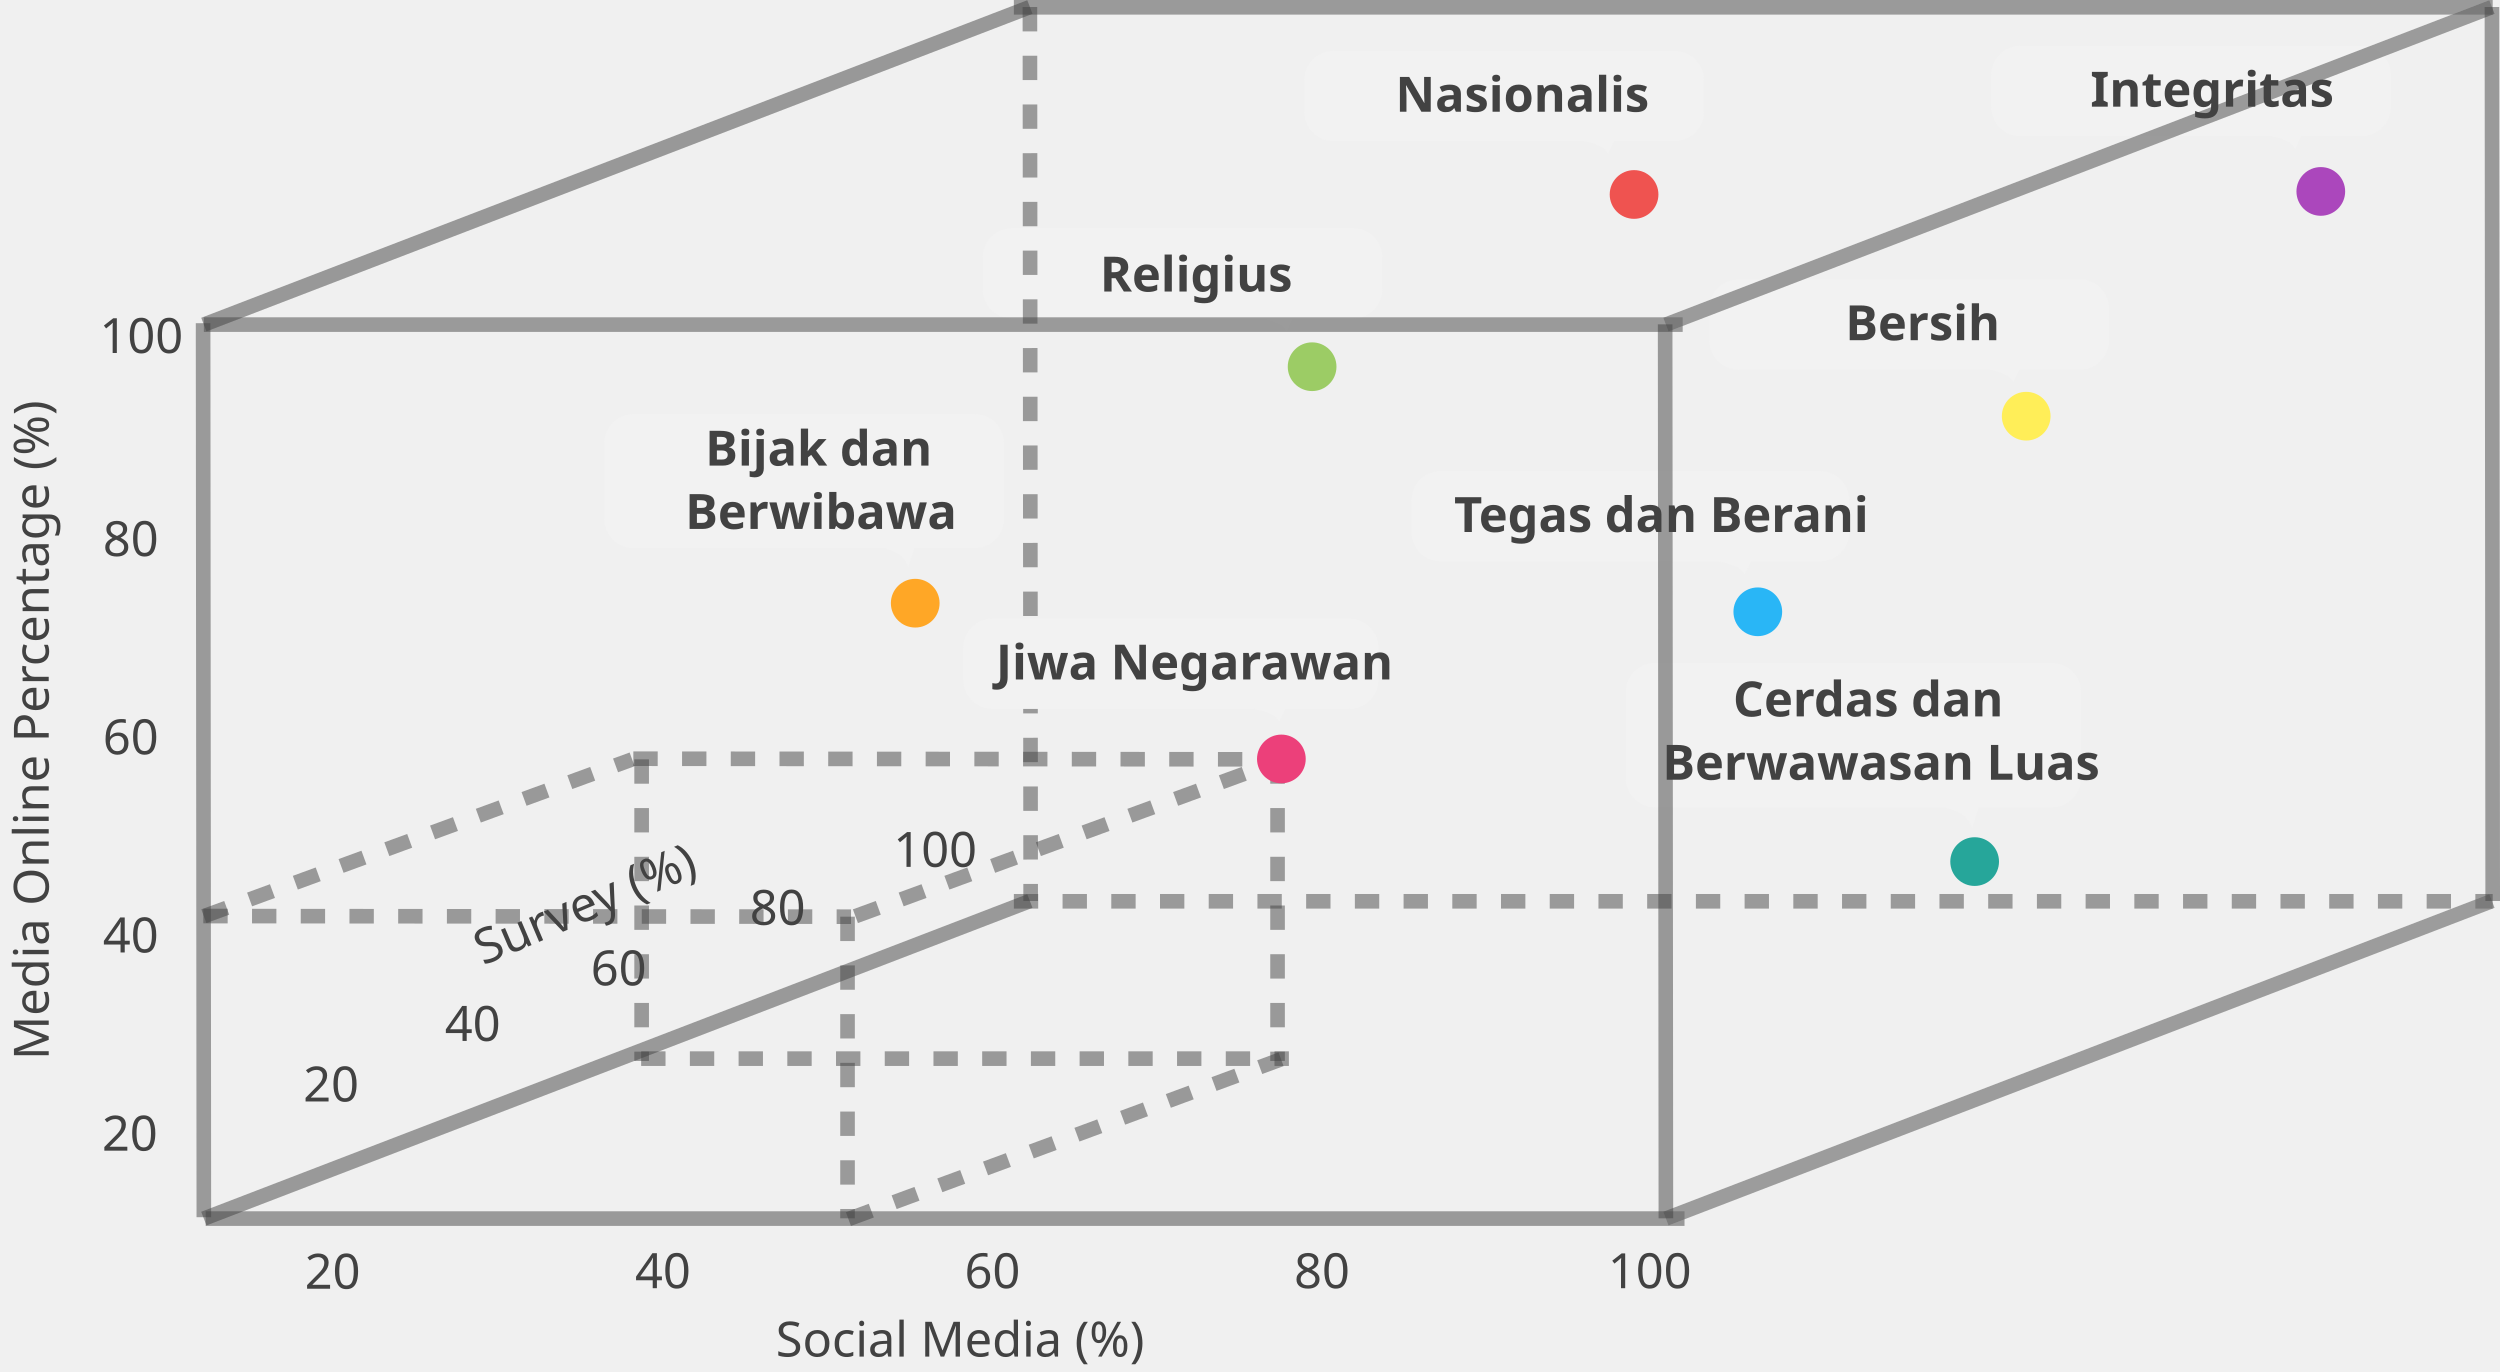
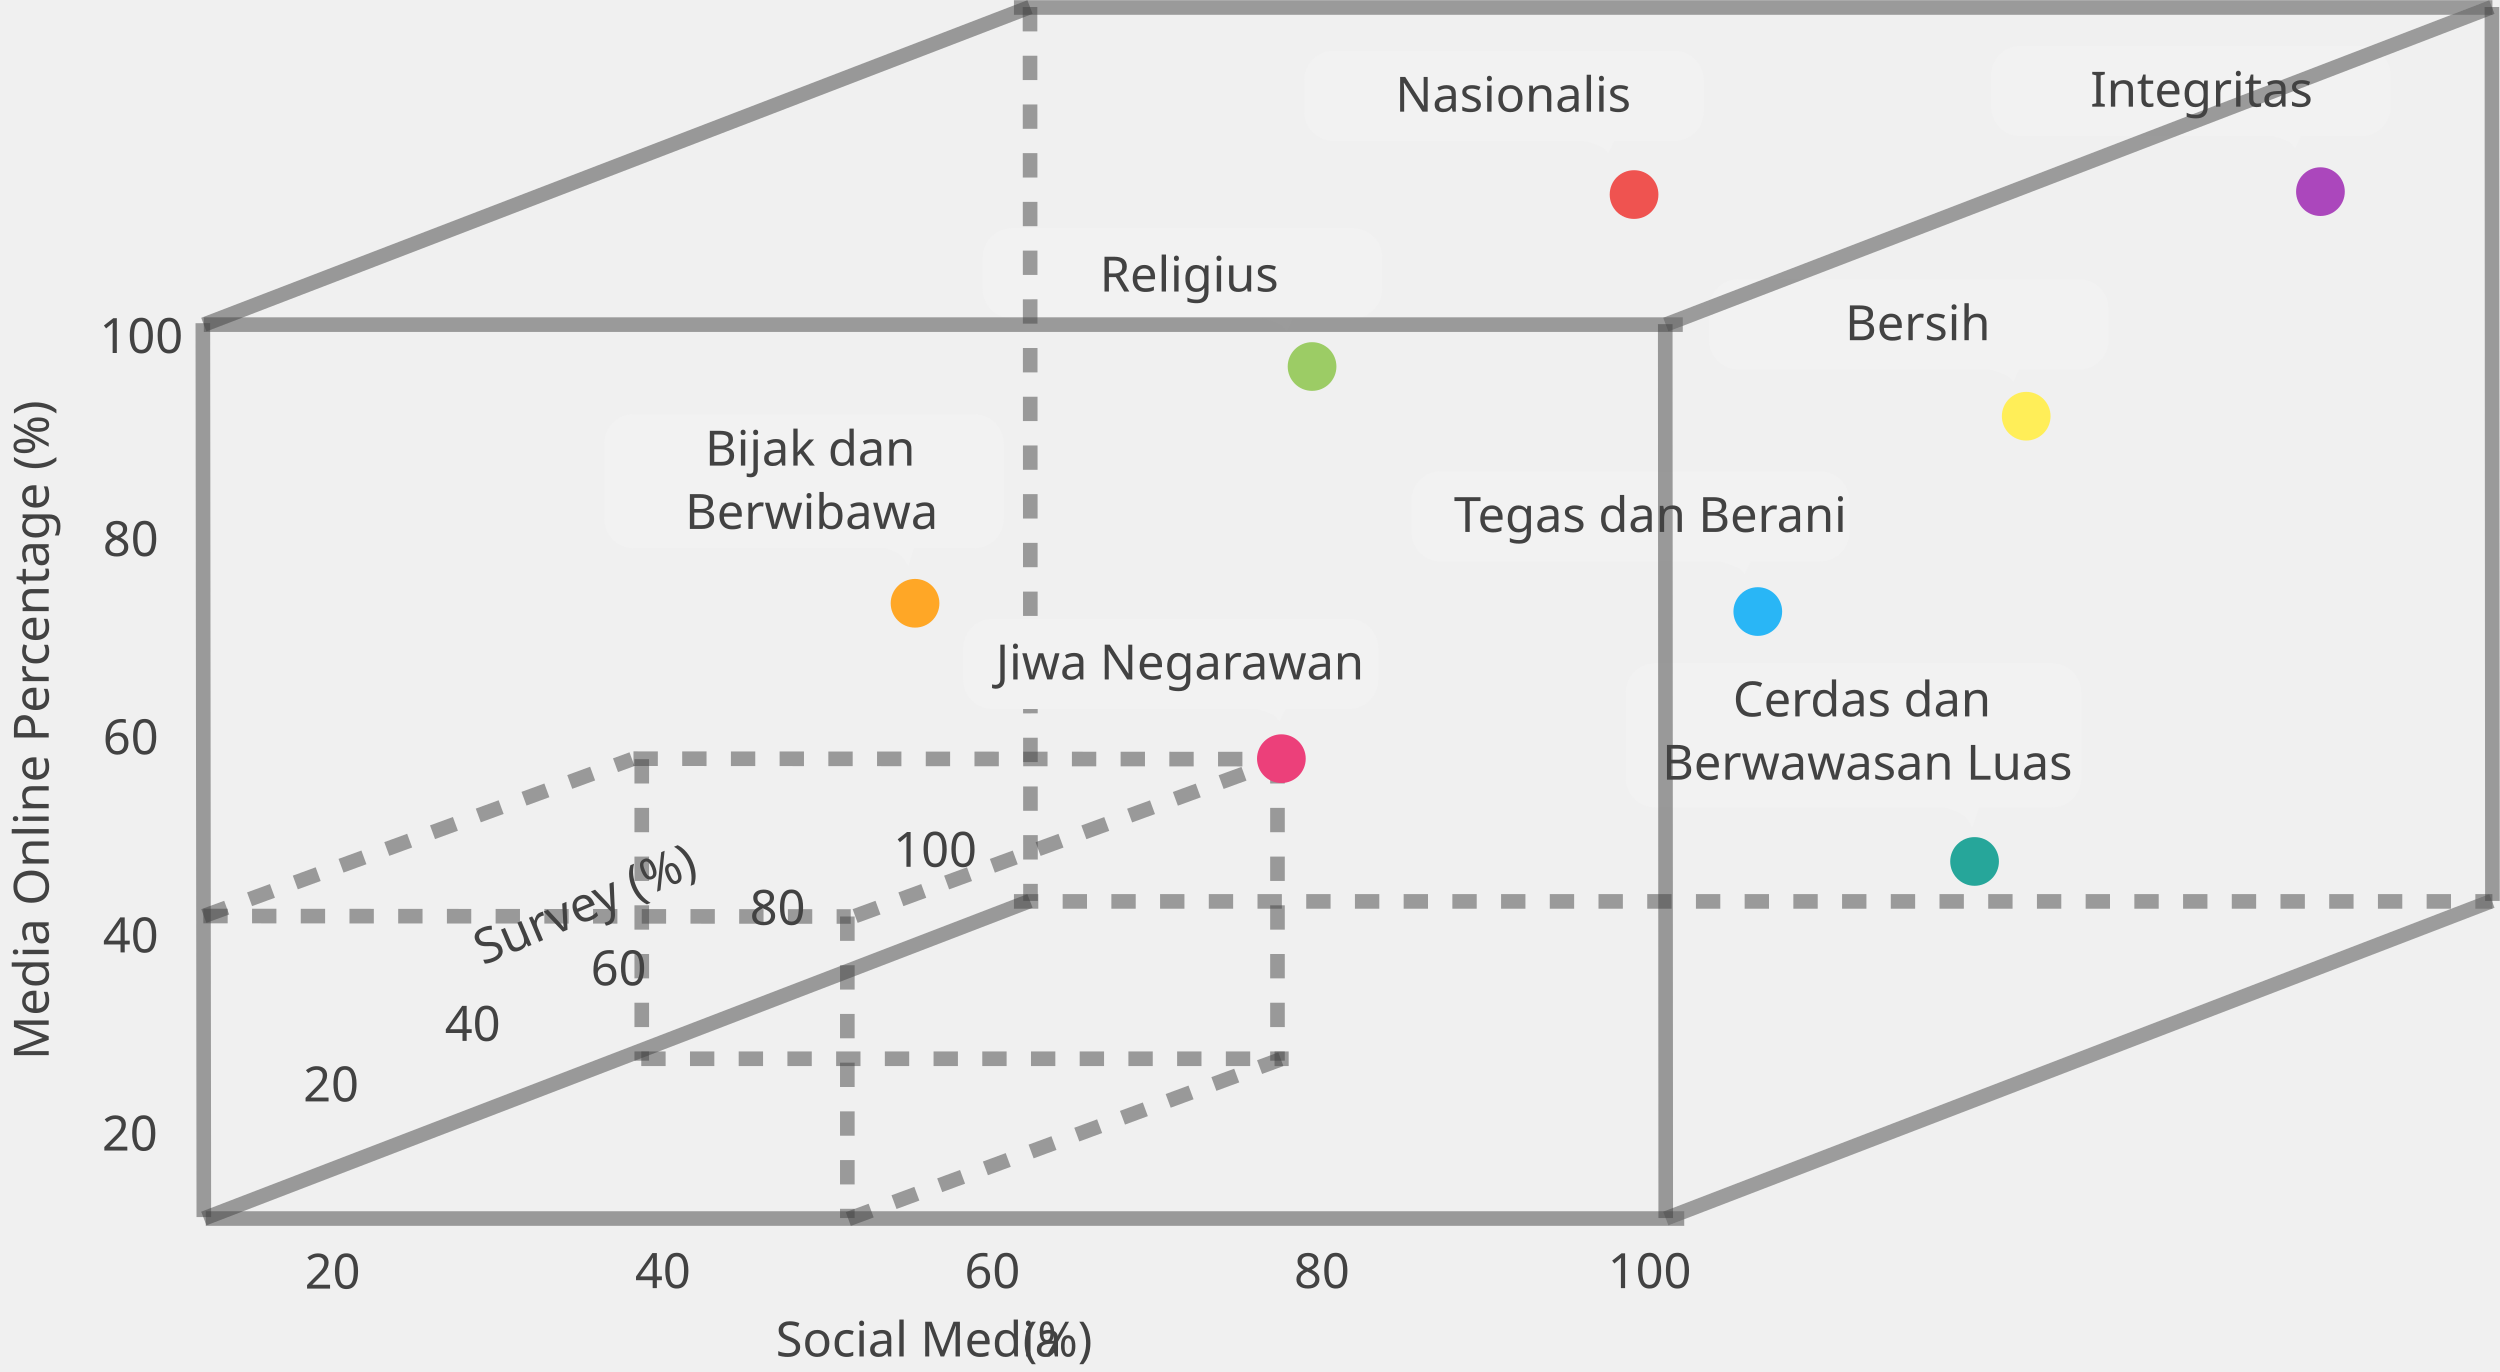
- <svg xmlns="http://www.w3.org/2000/svg" viewBox="0 0 513.168 281.46">
-   <defs>
-     <style>
-       .cls-1, .cls-10, .cls-11, .cls-12, .cls-13, .cls-14, .cls-15, .cls-16, .cls-24, .cls-25, .cls-26, .cls-27, .cls-28, .cls-29, .cls-3, .cls-30, .cls-31, .cls-32, .cls-6, .cls-7, .cls-8, .cls-9 {
-         fill: none;
-         stroke-width: 3px;
-       }
- 
-       .cls-1, .cls-10, .cls-11, .cls-12, .cls-13, .cls-14, .cls-15, .cls-16, .cls-24, .cls-25, .cls-26, .cls-27, .cls-28, .cls-29, .cls-3, .cls-30, .cls-31, .cls-32, .cls-6, .cls-7, .cls-9 {
-         stroke: #424242;
-       }
- 
-       .cls-1 {
-         opacity: 0.495;
-       }
- 
-       .cls-2, .cls-5 {
-         fill: #424242;
-         font-size: 10px;
-       }
- 
-       .cls-2 {
-         font-family: SourceSansPro-Regular, Source Sans Pro;
-       }
- 
-       .cls-3 {
-         opacity: 0.498;
-       }
- 
-       .cls-4 {
-         fill: #f2f2f2;
-       }
- 
-       .cls-5 {
-         font-family: SourceSansPro-SemiBold, Source Sans Pro;
-         font-weight: 600;
-       }
- 
-       .cls-6 {
-         opacity: 0.498;
-       }
- 
-       .cls-12, .cls-24, .cls-25, .cls-26, .cls-27, .cls-28, .cls-29, .cls-30, .cls-31, .cls-32, .cls-7 {
-         stroke-dasharray: 5;
-       }
- 
-       .cls-7 {
-         opacity: 0.495;
-       }
- 
-       .cls-8 {
-         stroke: #fff;
-         opacity: 0.253;
-       }
- 
-       .cls-9 {
-         opacity: 0.496;
-       }
- 
-       .cls-10 {
-         opacity: 0.504;
-       }
- 
-       .cls-11 {
-         opacity: 0.495;
-       }
- 
-       .cls-12 {
-         opacity: 0.499;
-       }
- 
-       .cls-13 {
-         opacity: 0.504;
-       }
- 
-       .cls-14 {
-         opacity: 0.495;
-       }
- 
-       .cls-15 {
-         opacity: 0.499;
-       }
- 
-       .cls-16 {
-         opacity: 0.496;
-       }
- 
-       .cls-17 {
-         fill: #26a69a;
-       }
- 
-       .cls-18 {
-         fill: #ffee58;
-       }
- 
-       .cls-19 {
-         fill: #ab47bc;
-       }
- 
-       .cls-20 {
-         fill: #ef5350;
-       }
- 
-       .cls-21 {
-         fill: #29b6f6;
-       }
- 
-       .cls-22 {
-         fill: #9ccc65;
-       }
- 
-       .cls-23 {
-         fill: #ffa726;
-       }
- 
-       .cls-24 {
-         opacity: 0.502;
-       }
- 
-       .cls-25 {
-         opacity: 0.495;
-       }
- 
-       .cls-26 {
-         opacity: 0.501;
-       }
- 
-       .cls-27 {
-         opacity: 0.499;
-       }
- 
-       .cls-28 {
-         opacity: 0.499;
-       }
- 
-       .cls-29 {
-         opacity: 0.5;
-       }
- 
-       .cls-30 {
-         opacity: 0.501;
-       }
- 
-       .cls-31 {
-         opacity: 0.498;
-       }
- 
-       .cls-32 {
-         opacity: 0.497;
-       }
- 
-       .cls-33 {
-         fill: #ec407a;
-       }
-     </style>
-   </defs>
-   <g id="Group_83" data-name="Group 83" transform="translate(6.64 1.44)">
-     <line id="Line_1" data-name="Line 1" class="cls-1" x2="0.153" y2="183.507" transform="translate(35.049 64.901)" />
-     <text id="_100" data-name="100" class="cls-2" transform="translate(13.797 71.026)">
-       <tspan x="0" y="0">100</tspan>
+ <svg xmlns="http://www.w3.org/2000/svg" version="1.1" id="Layer_1" x="0px" y="0px" viewBox="0 0 513.2 281.5" style="enable-background:new 0 0 513.2 281.5;" xml:space="preserve">
+   <style type="text/css">
+ 	.st0{opacity:0.495;fill:none;stroke:#424242;stroke-width:3;enable-background:new    ;}
+ 	.st1{fill:#424242;}
+ 	.st2{font-family:'FjallaOne-Regular';}
+ 	.st3{font-size:10px;}
+ 	.st4{opacity:0.498;fill:none;stroke:#424242;stroke-width:3;enable-background:new    ;}
+ 	.st5{fill:#F2F2F2;}
+ 	.st6{opacity:0.495;fill:none;stroke:#424242;stroke-width:3;stroke-dasharray:5;enable-background:new    ;}
+ 	.st7{opacity:0.253;fill:none;stroke:#FFFFFF;stroke-width:3;enable-background:new    ;}
+ 	.st8{opacity:0.496;fill:none;stroke:#424242;stroke-width:3;enable-background:new    ;}
+ 	.st9{opacity:0.504;fill:none;stroke:#424242;stroke-width:3;enable-background:new    ;}
+ 	.st10{opacity:0.499;fill:none;stroke:#424242;stroke-width:3;stroke-dasharray:5;enable-background:new    ;}
+ 	.st11{opacity:0.499;fill:none;stroke:#424242;stroke-width:3;enable-background:new    ;}
+ 	.st12{fill:#26A69A;}
+ 	.st13{fill:#FFEE58;}
+ 	.st14{fill:#AB47BC;}
+ 	.st15{fill:#EF5350;}
+ 	.st16{fill:#29B6F6;}
+ 	.st17{fill:#9CCC65;}
+ 	.st18{fill:#FFA726;}
+ 	.st19{enable-background:new    ;}
+ 	.st20{font-family:'SourceSansPro-Regular';}
+ 	.st21{opacity:0.502;fill:none;stroke:#424242;stroke-width:3;stroke-dasharray:5;enable-background:new    ;}
+ 	.st22{opacity:0.501;fill:none;stroke:#424242;stroke-width:3;stroke-dasharray:5;enable-background:new    ;}
+ 	.st23{opacity:0.5;fill:none;stroke:#424242;stroke-width:3;stroke-dasharray:5;enable-background:new    ;}
+ 	.st24{opacity:0.498;fill:none;stroke:#424242;stroke-width:3;stroke-dasharray:5;enable-background:new    ;}
+ 	.st25{opacity:0.497;fill:none;stroke:#424242;stroke-width:3;stroke-dasharray:5;enable-background:new    ;}
+ 	.st26{fill:#EC407A;}
+ </style>
+   <g id="Group_83" transform="translate(6.64 1.44)">
+     <line id="Line_1" class="st0" x1="35" y1="64.9" x2="35.2" y2="248.4" />
+     <text transform="matrix(1 0 0 1 13.797 71.026)" class="st1 st2 st3">100</text>
+     <text transform="matrix(1 0 0 1 14.479 112.707)" class="st1 st2 st3">80</text>
+     <text transform="matrix(1 0 0 1 14.479 153.387)" class="st1 st2 st3">60</text>
+     <text transform="matrix(1 0 0 1 14.479 194.068)" class="st1 st2 st3">40</text>
+     <text transform="matrix(1 0 0 1 14.292 234.748)" class="st1 st2 st3">20</text>
+     <text transform="matrix(6.123234e-17 -1 1 6.123234e-17 3.36 216.1313)" class="st1 st2 st3">Media Online Percentage (%)</text>
+     <line id="Line_2" class="st4" x1="35.6" y1="248.7" x2="339.1" y2="248.7" />
+     <text transform="matrix(1 0 0 1 55.91 263.089)" class="st1 st2 st3">20</text>
+     <text transform="matrix(1 0 0 1 123.717 262.982)" class="st1 st2 st3">40</text>
+     <text transform="matrix(1 0 0 1 191.359 262.982)" class="st1 st2 st3">60</text>
+     <text transform="matrix(1 0 0 1 259.001 262.982)" class="st1 st2 st3">80</text>
+     <text transform="matrix(1 0 0 1 323.412 262.982)" class="st1 st2 st3">100</text>
+     <path id="Union_3" class="st5" d="M256.3,65.2c-1.2-0.6-2.4-1-3.7-1.3h6.1l-1.2,2.6C257.2,66,256.8,65.5,256.3,65.2z M201.1,63.9   c-3.3,0-6-2.7-6-6v-6.5c0-3.3,2.7-6,6-6h70c3.3,0,6,2.7,6,6v6.5c0,3.3-2.7,6-6,6L201.1,63.9z" />
+     <text transform="matrix(1 0 0 1 219.123 58.401)" class="st1 st2 st3">Religius</text>
+     <line id="Line_3" class="st4" x1="35.2" y1="248.7" x2="204.8" y2="183.5" />
+     <line id="Line_4" class="st6" x1="201.5" y1="183.6" x2="505" y2="183.6" />
+     <line id="Line_5" class="st7" x1="335.3" y1="248.7" x2="504.9" y2="183.5" />
+     <line id="Line_6" class="st8" x1="35.2" y1="65.2" x2="338.8" y2="65.2" />
+     <line id="Line_7" class="st9" x1="35.2" y1="65.2" x2="204.8" y2="0" />
+     <line id="Line_8" class="st0" x1="201.5" y1="0.1" x2="505" y2="0.1" />
+     <line id="Line_9" class="st7" x1="335.3" y1="65.2" x2="504.9" y2="0" />
+     <path id="Union_1" class="st5" d="M405.4,75.7c-1.2-0.6-2.4-1-3.7-1.3h6.1l-1.2,2.6C406.3,76.5,405.9,76,405.4,75.7z M350.2,74.4   c-3.3,0-6-2.7-6-6v-6.5c0-3.3,2.7-6,6-6h70c3.3,0,6,2.7,6,6v6.5c0,3.3-2.7,6-6,6L350.2,74.4z" />
+     <path id="Union_7" class="st5" d="M350.1,115.1c-1.3-0.6-2.6-1-4-1.3h6.7l-1.3,2.6C351.1,115.9,350.7,115.4,350.1,115.1z    M289.1,113.8c-3.3,0-6-2.7-6-6v-6.5c0-3.3,2.7-6,6-6H367c3.3,0,6,2.7,6,6v6.5c0,3.3-2.7,6-6,6L289.1,113.8z" />
+     <text transform="matrix(1 0 0 1 291.828 107.76)" class="st1 st2 st3">Tegas dan Berani</text>
+     <text transform="matrix(1 0 0 1 372.137 68.398)" class="st1 st2 st3">Bersih</text>
+     <path id="Union_5" class="st5" d="M396.8,166.3c-1.1-1.2-4.2-2-4.2-2h7l-1.4,4.2C397.9,167.7,397.4,166.9,396.8,166.3z    M333.1,164.3c-3.3,0-6-2.7-6-6v-17.6c0-3.3,2.7-6,6-6c0,0,0,0,0,0h81.5c3.3,0,6,2.7,6,6v17.6c0,3.3-2.7,6-6,6L333.1,164.3z" />
+     <text transform="matrix(1 0 0 1 349.093 145.617)" class="st1 st2 st3">Cerdas dan</text>
+     <text transform="matrix(1 0 0 1 334.583 158.617)" class="st1 st2 st3">Berwawasan Luas</text>
+     <path id="Union_6" class="st5" d="M463.3,27.7c-1.2-0.6-2.4-1-3.7-1.3h6.1l-1.2,2.6C464.2,28.6,463.8,28.1,463.3,27.7z M408.1,26.5   c-3.3,0-6-2.7-6-6V14c0-3.3,2.7-6,6-6h70c3.3,0,6,2.7,6,6v6.5c0,3.3-2.7,6-6,6L408.1,26.5z" />
+     <text transform="matrix(1 0 0 1 422.448 20.457)" class="st1 st2 st3">Integritas</text>
+     <line id="Line_10" class="st10" x1="204.8" y1="0" x2="204.9" y2="183.5" />
+     <line id="Line_11" class="st9" x1="335.2" y1="65.1" x2="335.3" y2="248.6" />
+     <line id="Line_12" class="st0" x1="335.3" y1="248.7" x2="504.9" y2="183.5" />
+     <line id="Line_13" class="st11" x1="335.3" y1="65.2" x2="504.9" y2="0" />
+     <line id="Line_14" class="st8" x1="504.9" y1="0" x2="505" y2="183.5" />
+     <circle id="Ellipse_10" class="st12" cx="398.7" cy="175.4" r="5" />
+     <circle id="Ellipse_11" class="st13" cx="409.3" cy="84" r="5" />
+     <circle id="Ellipse_12" class="st14" cx="469.7" cy="37.9" r="5" />
+     <path id="Path_382" class="st15" d="M328.8,33.5c2.8,0,5,2.2,5,5s-2.2,5-5,5s-5-2.2-5-5S326,33.5,328.8,33.5z" />
+     <circle id="Ellipse_15" class="st16" cx="354.2" cy="124.1" r="5" />
+     <circle id="Ellipse_16" class="st17" cx="262.7" cy="73.8" r="5" />
+     <circle id="Ellipse_17" class="st18" cx="181.2" cy="122.4" r="5" />
+     <text transform="matrix(1 0 0 1 176.745 176.496)" class="st1 st2 st3">100</text>
+     <text transform="matrix(1 0 0 1 114.634 200.824)" class="st1 st2 st3">60</text>
+     <text transform="matrix(1 0 0 1 84.675 212.235)" class="st1 st2 st3">40</text>
+     <text transform="matrix(1 0 0 1 55.601 224.656)" class="st1 st2 st3">20</text>
+     <text transform="matrix(1 0 0 1 152.603 277.021)" class="st19">
+       <tspan x="0" y="0" class="st1 st2 st3">Social Media</tspan>
+       <tspan x="48.7" y="0" class="st1 st20 st3"> </tspan>
+       <tspan x="50.7" y="0" class="st1 st2 st3">(%)</tspan>
    </text>
-     <text id="_80" data-name="80" class="cls-2" transform="translate(14.479 112.707)">
-       <tspan x="0" y="0">80</tspan>
-     </text>
-     <text id="_60" data-name="60" class="cls-2" transform="translate(14.479 153.387)">
-       <tspan x="0" y="0">60</tspan>
-     </text>
-     <text id="_40" data-name="40" class="cls-2" transform="translate(14.479 194.068)">
-       <tspan x="0" y="0">40</tspan>
-     </text>
-     <text id="_20" data-name="20" class="cls-2" transform="translate(14.292 234.748)">
-       <tspan x="0" y="0">20</tspan>
-     </text>
-     <text id="Media_Online_Percentage_" data-name="Media Online Percentage (%)" class="cls-2" transform="translate(3.36 96.401) rotate(-90)">
-       <tspan x="-119.73" y="0">Media Online Percentage (%)</tspan>
-     </text>
-     <line id="Line_2" data-name="Line 2" class="cls-3" x2="303.559" transform="translate(35.578 248.698)" />
-     <text id="_20-2" data-name="20" class="cls-2" transform="translate(55.91 263.089)">
-       <tspan x="0" y="0">20</tspan>
-     </text>
-     <text id="_40-2" data-name="40" class="cls-2" transform="translate(123.717 262.982)">
-       <tspan x="0" y="0">40</tspan>
-     </text>
-     <text id="_60-2" data-name="60" class="cls-2" transform="translate(191.359 262.982)">
-       <tspan x="0" y="0">60</tspan>
-     </text>
-     <text id="_80-2" data-name="80" class="cls-2" transform="translate(259.001 262.982)">
-       <tspan x="0" y="0">80</tspan>
-     </text>
-     <text id="_100-2" data-name="100" class="cls-2" transform="translate(323.412 262.982)">
-       <tspan x="0" y="0">100</tspan>
-     </text>
-     <path id="Union_3" data-name="Union 3" class="cls-4" d="M61.183,19.776a12.246,12.246,0,0,0-3.7-1.253h6.129L62.4,21.155A3.937,3.937,0,0,0,61.183,19.776ZM6,18.523a6,6,0,0,1-6-6V6A6,6,0,0,1,6,0H76.036a6,6,0,0,1,6,6v6.522a6,6,0,0,1-6,6Z" transform="translate(195.078 45.401)" />
-     <text id="Religius" class="cls-5" transform="translate(236.078 58.401)">
-       <tspan x="-16.955" y="0">Religius</tspan>
-     </text>
-     <line id="Line_3" data-name="Line 3" class="cls-6" y1="65.191" x2="169.564" transform="translate(35.202 183.507)" />
-     <line id="Line_4" data-name="Line 4" class="cls-7" x2="303.559" transform="translate(201.47 183.567)" />
-     <line id="Line_5" data-name="Line 5" class="cls-8" y1="65.191" x2="169.564" transform="translate(335.312 183.507)" />
-     <line id="Line_6" data-name="Line 6" class="cls-9" x2="303.559" transform="translate(35.202 65.191)" />
-     <line id="Line_7" data-name="Line 7" class="cls-10" y1="65.191" x2="169.564" transform="translate(35.202)" />
-     <line id="Line_8" data-name="Line 8" class="cls-11" x2="303.559" transform="translate(201.47 0.06)" />
-     <line id="Line_9" data-name="Line 9" class="cls-8" y1="65.191" x2="169.564" transform="translate(335.312)" />
-     <path id="Union_1" data-name="Union 1" class="cls-4" d="M61.183,19.776a12.246,12.246,0,0,0-3.7-1.253h6.129L62.4,21.155A3.937,3.937,0,0,0,61.183,19.776ZM6,18.523a6,6,0,0,1-6-6V6A6,6,0,0,1,6,0H76.036a6,6,0,0,1,6,6v6.522a6,6,0,0,1-6,6Z" transform="translate(344.239 55.914)" />
-     <path id="Union_7" data-name="Union 7" class="cls-4" d="M67.041,19.776a14.327,14.327,0,0,0-4.049-1.253h6.716l-1.33,2.632A4.024,4.024,0,0,0,67.041,19.776ZM6,18.523a6,6,0,0,1-6-6V6A6,6,0,0,1,6,0H83.892a6,6,0,0,1,6,6v6.522a6,6,0,0,1-6,6Z" transform="translate(283.078 95.276)" />
-     <text id="Tegas_dan_Berani" data-name="Tegas dan Berani" class="cls-5" transform="translate(328.078 107.76)">
-       <tspan x="-36.25" y="0">Tegas dan Berani</tspan>
-     </text>
-     <text id="Bersih" class="cls-5" transform="translate(385.747 68.398)">
-       <tspan x="-13.61" y="0">Bersih</tspan>
-     </text>
-     <path id="Union_5" data-name="Union 5" class="cls-4" d="M69.7,31.64c-1.088-1.189-4.21-2-4.21-2h6.982l-1.382,4.21A6.308,6.308,0,0,0,69.7,31.64Zm-63.7-2a6,6,0,0,1-6-6V6A6,6,0,0,1,6,0H87.451a6,6,0,0,1,6,6V23.635a6,6,0,0,1-6,6Z" transform="translate(327.078 134.637)" />
-     <text id="Cerdas_dan_Berwawasan_Luas" data-name="Cerdas dan Berwawasan Luas" class="cls-5" transform="translate(373.078 145.617)">
-       <tspan x="-23.985" y="0">Cerdas dan</tspan>
-       <tspan x="-38.495" y="13">Berwawasan Luas</tspan>
-     </text>
-     <path id="Union_6" data-name="Union 6" class="cls-4" d="M61.183,19.776a12.246,12.246,0,0,0-3.7-1.253h6.129L62.4,21.155A3.937,3.937,0,0,0,61.183,19.776ZM6,18.523a6,6,0,0,1-6-6V6A6,6,0,0,1,6,0H76.036a6,6,0,0,1,6,6v6.522a6,6,0,0,1-6,6Z" transform="translate(402.078 7.973)" />
-     <text id="Integritas" class="cls-5" transform="translate(443.078 20.457)">
-       <tspan x="-20.63" y="0">Integritas</tspan>
-     </text>
-     <line id="Line_10" data-name="Line 10" class="cls-12" x2="0.153" y2="183.507" transform="translate(204.766)" />
-     <line id="Line_11" data-name="Line 11" class="cls-13" x2="0.153" y2="183.507" transform="translate(335.159 65.131)" />
-     <line id="Line_12" data-name="Line 12" class="cls-14" y1="65.191" x2="169.564" transform="translate(335.312 183.507)" />
-     <line id="Line_13" data-name="Line 13" class="cls-15" y1="65.191" x2="169.564" transform="translate(335.312)" />
-     <line id="Line_14" data-name="Line 14" class="cls-16" x2="0.153" y2="183.507" transform="translate(504.875)" />
-     <circle id="Ellipse_10" data-name="Ellipse 10" class="cls-17" cx="5" cy="5" r="5" transform="translate(393.69 170.416)" />
-     <circle id="Ellipse_11" data-name="Ellipse 11" class="cls-18" cx="5" cy="5" r="5" transform="translate(404.273 78.991)" />
-     <circle id="Ellipse_12" data-name="Ellipse 12" class="cls-19" cx="5" cy="5" r="5" transform="translate(464.744 32.855)" />
-     <path id="Path_382" data-name="Path 382" class="cls-20" d="M5,0A5,5,0,1,1,0,5,5,5,0,0,1,5,0Z" transform="translate(323.78 33.48)" />
-     <circle id="Ellipse_15" data-name="Ellipse 15" class="cls-21" cx="5" cy="5" r="5" transform="translate(349.18 119.141)" />
-     <circle id="Ellipse_16" data-name="Ellipse 16" class="cls-22" cx="5" cy="5" r="5" transform="translate(257.693 68.835)" />
-     <circle id="Ellipse_17" data-name="Ellipse 17" class="cls-23" cx="5" cy="5" r="5" transform="translate(176.227 117.375)" />
-     <text id="_100-3" data-name="100" class="cls-2" transform="translate(176.745 176.496)">
-       <tspan x="0" y="0">100</tspan>
-     </text>
-     <text id="_60-3" data-name="60" class="cls-2" transform="translate(114.634 200.824)">
-       <tspan x="0" y="0">60</tspan>
-     </text>
-     <text id="_40-3" data-name="40" class="cls-2" transform="translate(84.675 212.235)">
-       <tspan x="0" y="0">40</tspan>
-     </text>
-     <text id="_20-3" data-name="20" class="cls-2" transform="translate(55.601 224.656)">
-       <tspan x="0" y="0">20</tspan>
-     </text>
-     <text id="Social_Media_" data-name="Social Media (%)" class="cls-2" transform="translate(187.078 277.021)">
-       <tspan x="-34.475" y="0">Social Media (%)</tspan>
-     </text>
-     <path id="Union_2" data-name="Union 2" class="cls-4" d="M61.183,19.776a12.246,12.246,0,0,0-3.7-1.253h6.129L62.4,21.155A3.937,3.937,0,0,0,61.183,19.776ZM6,18.523a6,6,0,0,1-6-6V6A6,6,0,0,1,6,0H76.036a6,6,0,0,1,6,6v6.522a6,6,0,0,1-6,6Z" transform="translate(261.078 9.006)" />
-     <text id="Nasionalis" class="cls-5" transform="translate(302.078 21.49)">
-       <tspan x="-22.27" y="0">Nasionalis</tspan>
-     </text>
-     <path id="Union_4" data-name="Union 4" class="cls-4" d="M61.183,29.369c-.956-1.1-3.7-1.86-3.7-1.86h6.129L62.4,31.417A5.951,5.951,0,0,0,61.183,29.369ZM6,27.509a6,6,0,0,1-6-6V6A6,6,0,0,1,6,0H76.036a6,6,0,0,1,6,6V21.509a6,6,0,0,1-6,6Z" transform="translate(117.41 83.555)" />
-     <text id="Bijak_dan_Berwibawa" data-name="Bijak dan Berwibawa" class="cls-5" transform="translate(158.108 94.135)">
-       <tspan x="-20" y="0">Bijak dan</tspan>
-       <tspan x="-24.1" y="13">Berwibawa</tspan>
-     </text>
-     <path id="Union_8" data-name="Union 8" class="cls-4" d="M63.576,19.776a13.067,13.067,0,0,0-3.839-1.253h6.368l-1.262,2.632A3.955,3.955,0,0,0,63.576,19.776ZM6,18.523a6,6,0,0,1-6-6V6A6,6,0,0,1,6,0H79.246a6,6,0,0,1,6,6v6.522a6,6,0,0,1-6,6Z" transform="translate(191.078 125.554)" />
-     <text id="Jiwa_Negarawan" data-name="Jiwa Negarawan" class="cls-5" transform="translate(233.078 138.038)">
-       <tspan x="-35.29" y="0">Jiwa Negarawan</tspan>
-     </text>
-     <line id="Line_15" data-name="Line 15" class="cls-24" x2="132.956" y2="0.131" transform="translate(35.093 186.595)" />
-     <line id="Line_16" data-name="Line 16" class="cls-25" y2="61.911" transform="translate(167.33 186.726)" />
-     <line id="Line_17" data-name="Line 17" class="cls-26" x2="132.957" transform="translate(124.969 215.864)" />
-     <line id="Line_18" data-name="Line 18" class="cls-27" y1="32.802" x2="88.805" transform="translate(167.515 215.995)" />
-     <line id="Line_19" data-name="Line 19" class="cls-28" x2="132.956" y2="0.131" transform="translate(123.364 154.298)" />
-     <text id="_80-3" data-name="80" class="cls-2" transform="translate(147.267 188.403)">
-       <tspan x="0" y="0">80</tspan>
-     </text>
-     <line id="Line_20" data-name="Line 20" class="cls-29" y2="61.911" transform="translate(255.601 154.429)" />
-     <line id="Line_21" data-name="Line 21" class="cls-30" y1="32.198" x2="87.91" transform="translate(35.202 154.429)" />
-     <line id="Line_22" data-name="Line 22" class="cls-31" y1="32.198" x2="87.91" transform="translate(168.946 154.429)" />
-     <line id="Line_23" data-name="Line 23" class="cls-32" y2="61.911" transform="translate(125.067 154.429)" />
-     <circle id="Ellipse_14" data-name="Ellipse 14" class="cls-33" cx="5" cy="5" r="5" transform="translate(251.384 149.349)" />
-     <text id="Survey_" data-name="Survey (%)" class="cls-2" transform="translate(134.033 179.157) rotate(-23)">
-       <tspan x="-45.11" y="0">Survey (%)</tspan>
-     </text>
+     <path id="Union_2" class="st5" d="M322.3,28.8c-1.2-0.6-2.4-1-3.7-1.3h6.1l-1.2,2.6C323.2,29.6,322.8,29.1,322.3,28.8z M267.1,27.5   c-3.3,0-6-2.7-6-6V15c0-3.3,2.7-6,6-6h70c3.3,0,6,2.7,6,6v6.5c0,3.3-2.7,6-6,6L267.1,27.5z" />
+     <text transform="matrix(1 0 0 1 279.808 21.49)" class="st1 st2 st3">Nasionalis</text>
+     <path id="Union_4" class="st5" d="M178.6,112.9c-1-1.1-3.7-1.9-3.7-1.9h6.1l-1.2,3.9C179.5,114.2,179.1,113.5,178.6,112.9z    M123.4,111.1c-3.3,0-6-2.7-6-6V89.6c0-3.3,2.7-6,6-6h70c3.3,0,6,2.7,6,6v15.5c0,3.3-2.7,6-6,6H123.4z" />
+     <text transform="matrix(1 0 0 1 138.108 94.135)" class="st1 st2 st3">Bijak dan</text>
+     <text transform="matrix(1 0 0 1 134.008 107.135)" class="st1 st2 st3">Berwibawa</text>
+     <path id="Union_8" class="st5" d="M254.7,145.3c-1.2-0.6-2.5-1-3.8-1.3h6.4l-1.3,2.6C255.6,146.2,255.2,145.7,254.7,145.3z    M197.1,144.1c-3.3,0-6-2.7-6-6v-6.5c0-3.3,2.7-6,6-6h73.2c3.3,0,6,2.7,6,6v6.5c0,3.3-2.7,6-6,6L197.1,144.1z" />
+     <text transform="matrix(1 0 0 1 197.788 138.038)" class="st1 st2 st3">Jiwa Negarawan</text>
+     <line id="Line_15" class="st21" x1="35.1" y1="186.6" x2="168" y2="186.7" />
+     <line id="Line_16" class="st6" x1="167.3" y1="186.7" x2="167.3" y2="248.6" />
+     <line id="Line_17" class="st22" x1="125" y1="215.9" x2="257.9" y2="215.9" />
+     <line id="Line_18" class="st10" x1="167.5" y1="248.8" x2="256.3" y2="216" />
+     <line id="Line_19" class="st10" x1="123.4" y1="154.3" x2="256.3" y2="154.4" />
+     <text transform="matrix(1 0 0 1 147.267 188.403)" class="st1 st2 st3">80</text>
+     <line id="Line_20" class="st23" x1="255.6" y1="154.4" x2="255.6" y2="216.3" />
+     <line id="Line_21" class="st22" x1="35.2" y1="186.6" x2="123.1" y2="154.4" />
+     <line id="Line_22" class="st24" x1="168.9" y1="186.6" x2="256.9" y2="154.4" />
+     <line id="Line_23" class="st25" x1="125.1" y1="154.4" x2="125.1" y2="216.3" />
+     <circle id="Ellipse_14" class="st26" cx="256.4" cy="154.3" r="5" />
+     <text transform="matrix(0.9205 -0.3907 0.3907 0.9205 92.5089 196.7829)" class="st1 st2 st3">Survey (%)</text>
  </g>
</svg>
